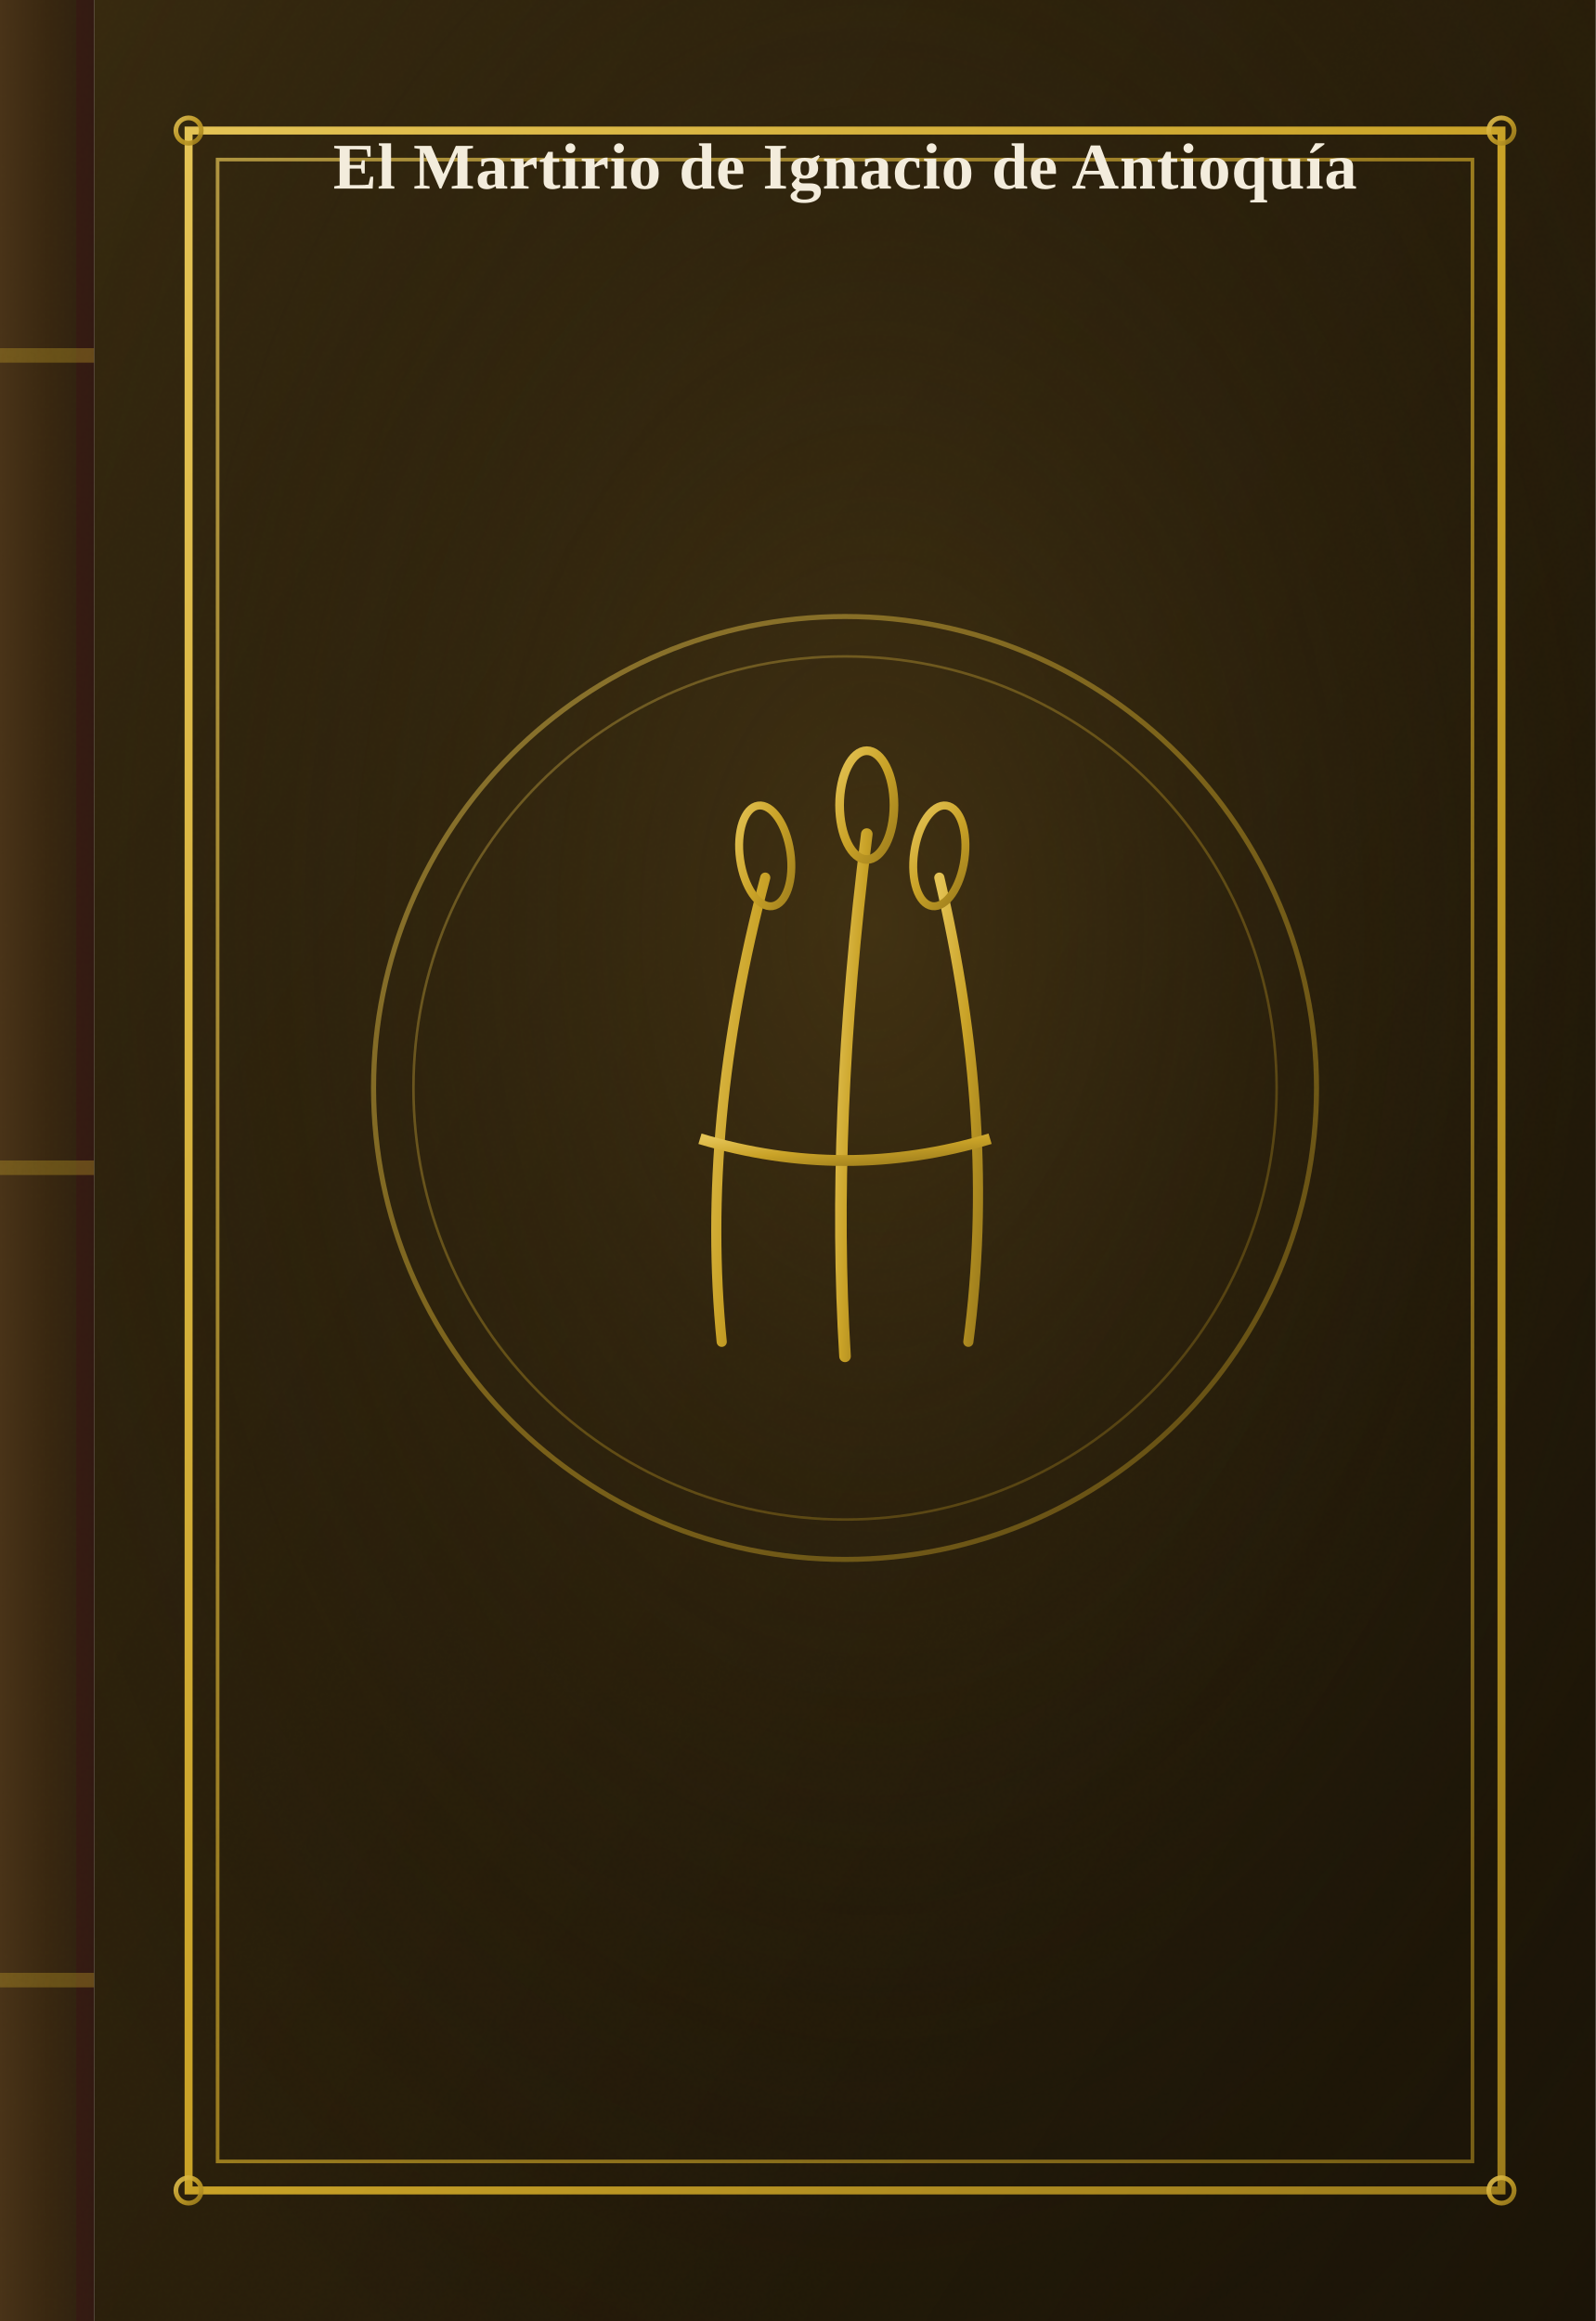
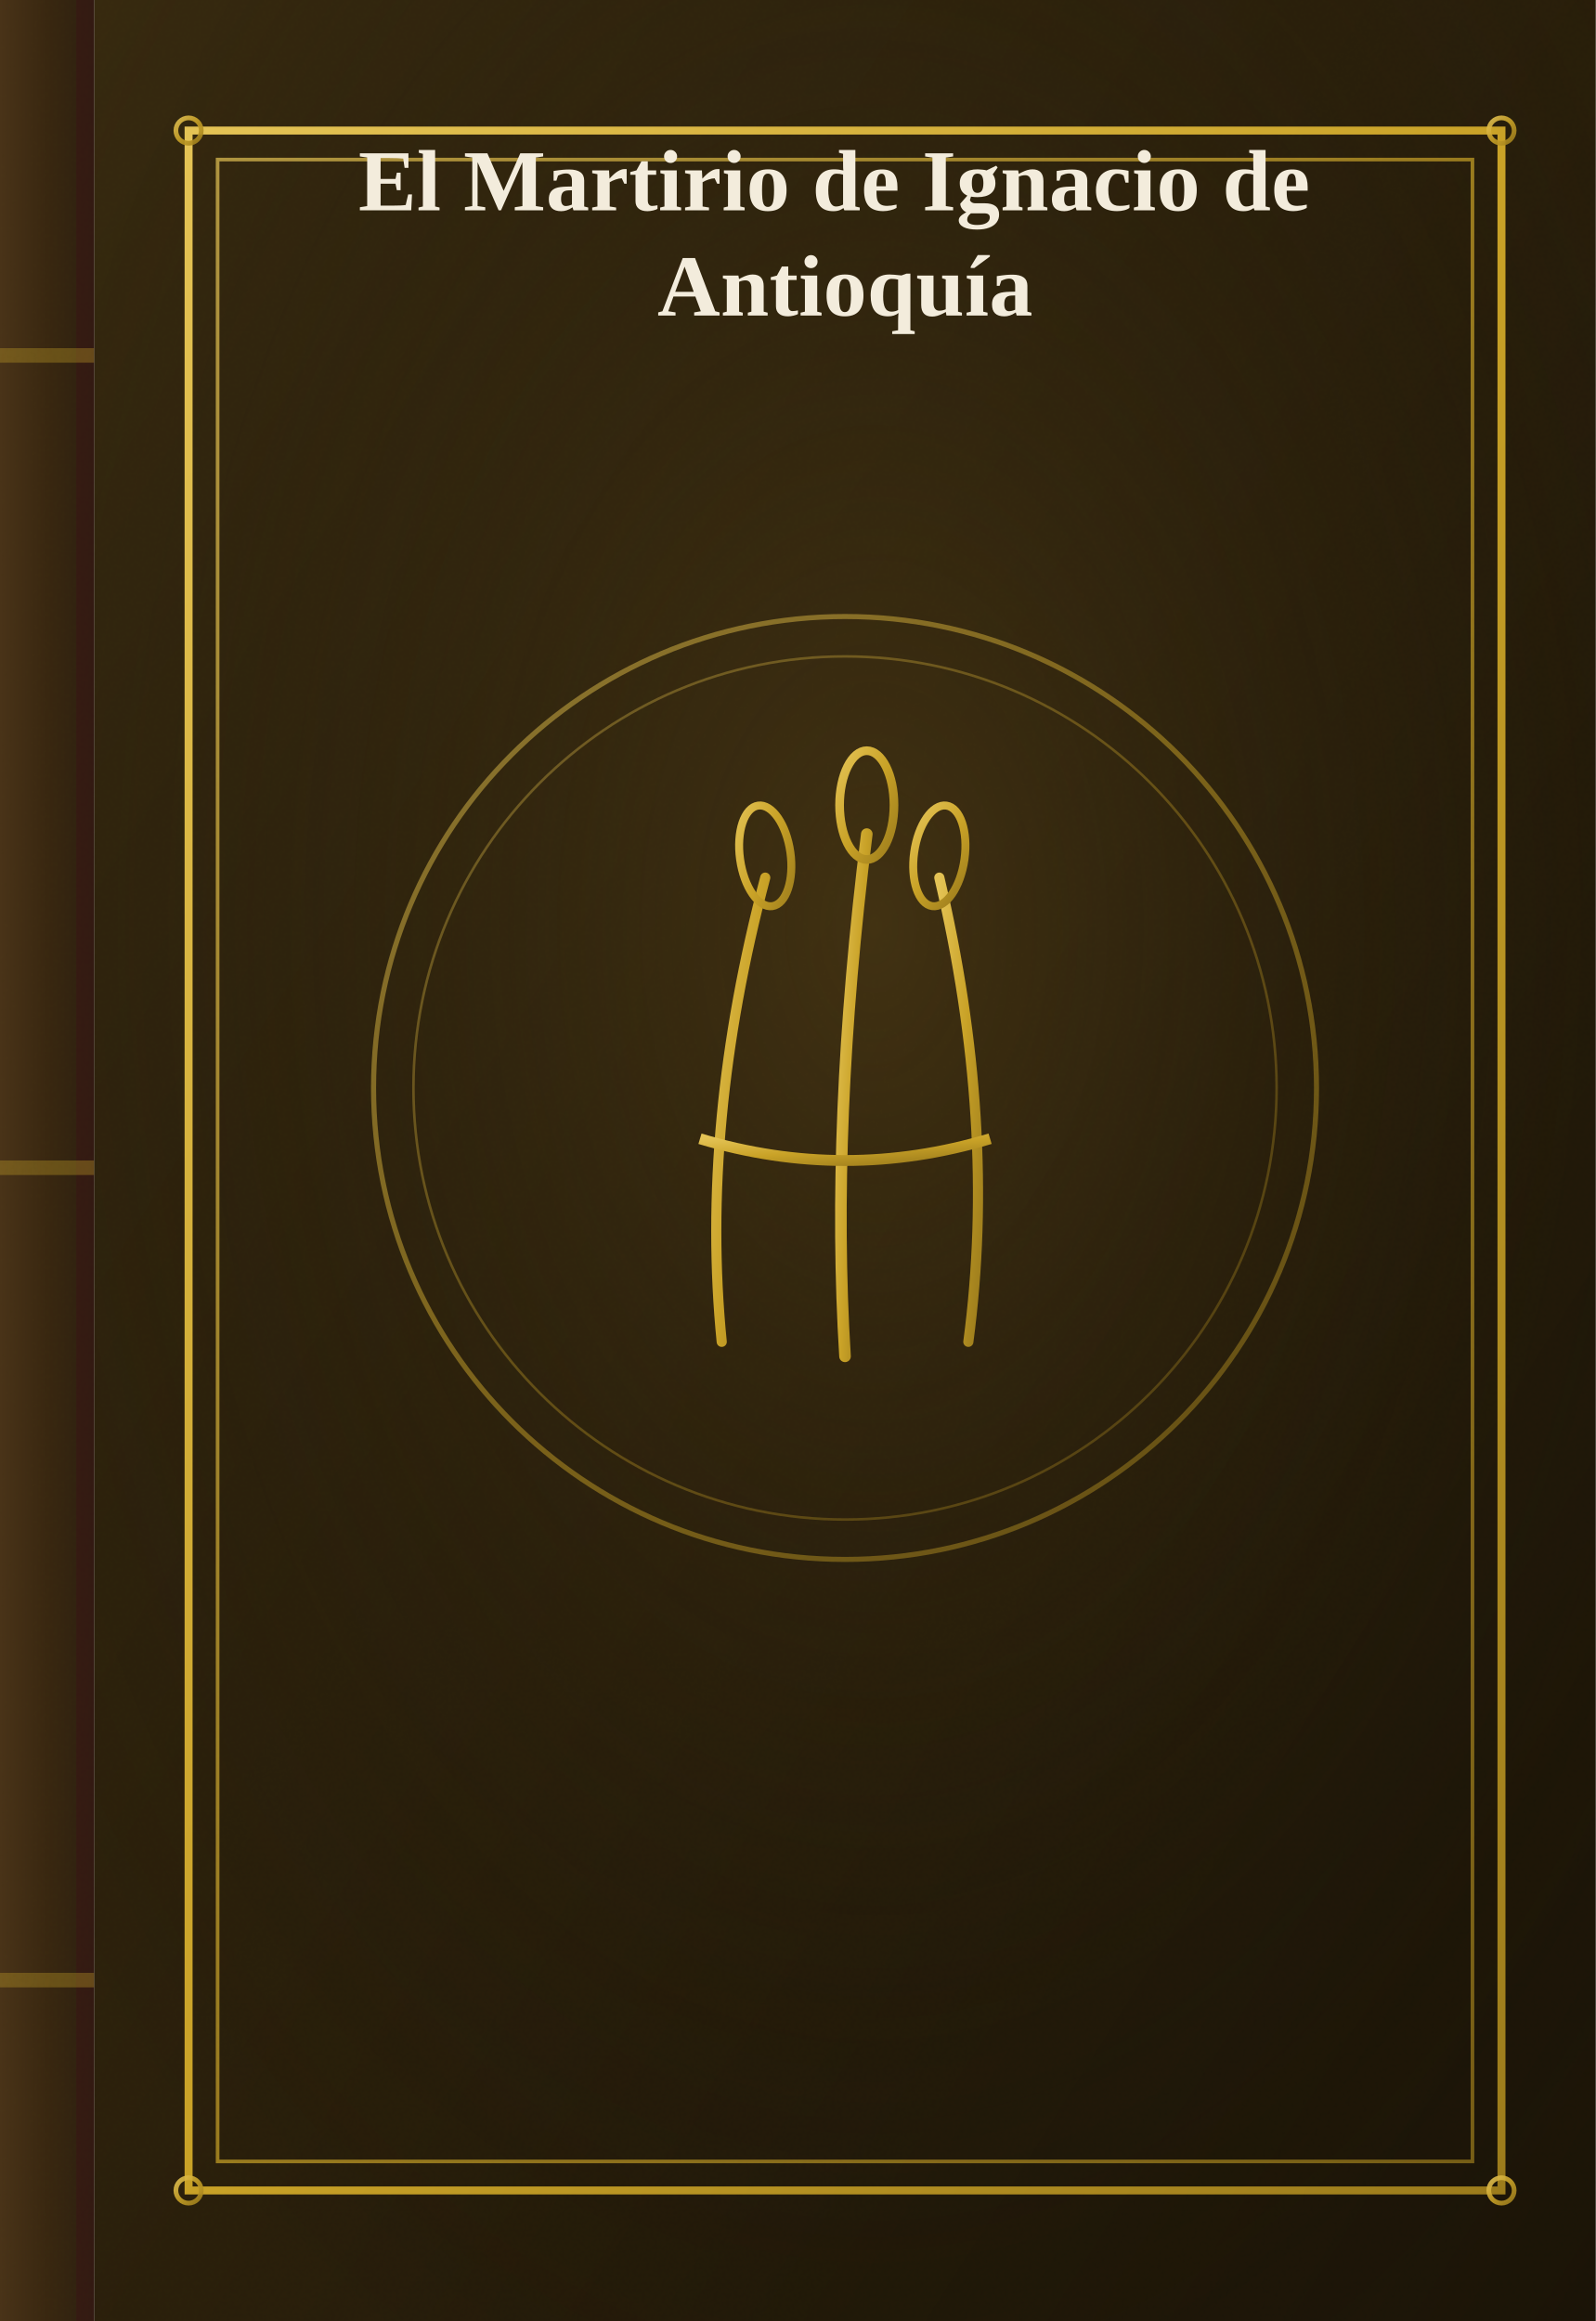
<svg xmlns="http://www.w3.org/2000/svg" width="440" height="640" viewBox="0 0 440 640">
  <defs>
    <linearGradient id="coverGrad" x1="0%" y1="0%" x2="100%" y2="100%">
      <stop offset="0%" stop-color="#3A2C10" />
      <stop offset="55%" stop-color="#2A1F0B" />
      <stop offset="100%" stop-color="#1B1407" />
    </linearGradient>
    <radialGradient id="vignette" cx="52%" cy="40%" r="70%">
      <stop offset="0%" stop-color="#584419" stop-opacity="0.5" />
      <stop offset="100%" stop-color="#000000" stop-opacity="0" />
    </radialGradient>
    <linearGradient id="spineGrad" x1="0%" y1="0%" x2="100%" y2="0%">
      <stop offset="0%" stop-color="#4A3418" />
      <stop offset="50%" stop-color="#3A2810" />
      <stop offset="100%" stop-color="#2E2110" />
    </linearGradient>
    <linearGradient id="goldLine" x1="0%" y1="0%" x2="100%" y2="100%">
      <stop offset="0%" stop-color="#E4C355" />
      <stop offset="50%" stop-color="#C9A227" />
      <stop offset="100%" stop-color="#9C7C1C" />
    </linearGradient>
    <filter id="softGrain">
      <feTurbulence type="fractalNoise" baseFrequency="0.9" numOctaves="2" result="noise" />
      <feColorMatrix in="noise" type="matrix" values="0 0 0 0 0  0 0 0 0 0  0 0 0 0 0  0 0 0 0.03 0" />
    </filter>
  </defs>
  <rect x="0" y="0" width="26" height="640" fill="url(#spineGrad)" />
  <rect x="21" y="0" width="5" height="640" fill="#3A1414" opacity="0.5" />
  <rect x="0" y="96" width="26" height="4" fill="#C9A227" opacity="0.35" />
  <rect x="0" y="320" width="26" height="4" fill="#C9A227" opacity="0.35" />
  <rect x="0" y="544" width="26" height="4" fill="#C9A227" opacity="0.35" />
  <rect x="26" y="0" width="414" height="640" fill="url(#coverGrad)" />
  <rect x="26" y="0" width="414" height="640" fill="url(#vignette)" />
  <rect x="26" y="0" width="414" height="640" filter="url(#softGrain)" />
  <rect x="52" y="36" width="362" height="568" fill="none" stroke="url(#goldLine)" stroke-width="2.2" />
  <rect x="60" y="44" width="346" height="552" fill="none" stroke="url(#goldLine)" stroke-width="1" opacity="0.7" />
  <g stroke="url(#goldLine)" stroke-width="1.3" fill="none" opacity="0.9">
    <circle cx="52" cy="36" r="3.5" />
    <circle cx="414" cy="36" r="3.5" />
    <circle cx="52" cy="604" r="3.5" />
    <circle cx="414" cy="604" r="3.5" />
  </g>
-   <text x="233" y="52" text-anchor="middle" fill="#F3ECDC" font-family="Georgia, 'Times New Roman', serif" font-size="18" font-weight="700" letter-spacing="0.2">
-     <tspan x="233" dy="0">El Martirio de Ignacio de Antioquía</tspan>
+   <text x="233" y="58" text-anchor="middle" fill="#F3ECDC" font-family="Georgia, 'Times New Roman', serif" font-size="24" font-weight="700" letter-spacing="0.1">
+     <tspan x="233" dy="0">El Martirio de Ignacio de</tspan>
+     <tspan x="233" dy="29">Antioquía</tspan>
  </text>
-   <line x1="80" y1="68" x2="386" y2="68" stroke="url(#goldLine)" stroke-width="0.8" opacity="0.45" />
+   <line x1="70" y1="105" x2="396" y2="105" stroke="url(#goldLine)" stroke-width="0.8" opacity="0.45" />
  <g transform="translate(233,300)">
    <circle r="130" fill="none" stroke="url(#goldLine)" stroke-width="1.4" opacity="0.5" />
    <circle r="119" fill="none" stroke="url(#goldLine)" stroke-width="0.7" opacity="0.35" />
    <g stroke="url(#goldLine)" fill="none" stroke-linecap="round">
      <path d="M -34,70 Q -40,10 -22,-58" stroke-width="2.8" />
      <path d="M 0,74 Q -4,10 6,-70" stroke-width="3.2" />
      <path d="M 34,70 Q 42,10 26,-58" stroke-width="2.8" />
      <ellipse cx="-22" cy="-64" rx="7" ry="14" stroke-width="2.2" transform="rotate(-8 -22 -64)" />
      <ellipse cx="6" cy="-78" rx="7.5" ry="15" stroke-width="2.4" />
      <ellipse cx="26" cy="-64" rx="7" ry="14" stroke-width="2.2" transform="rotate(8 26 -64)" />
    </g>
    <path d="M -40,14 Q 0,26 40,14" stroke="url(#goldLine)" stroke-width="3" fill="none" />
  </g>
  <line x1="120" y1="500" x2="346" y2="500" stroke="url(#goldLine)" stroke-width="1" opacity="0.4" />
</svg>
